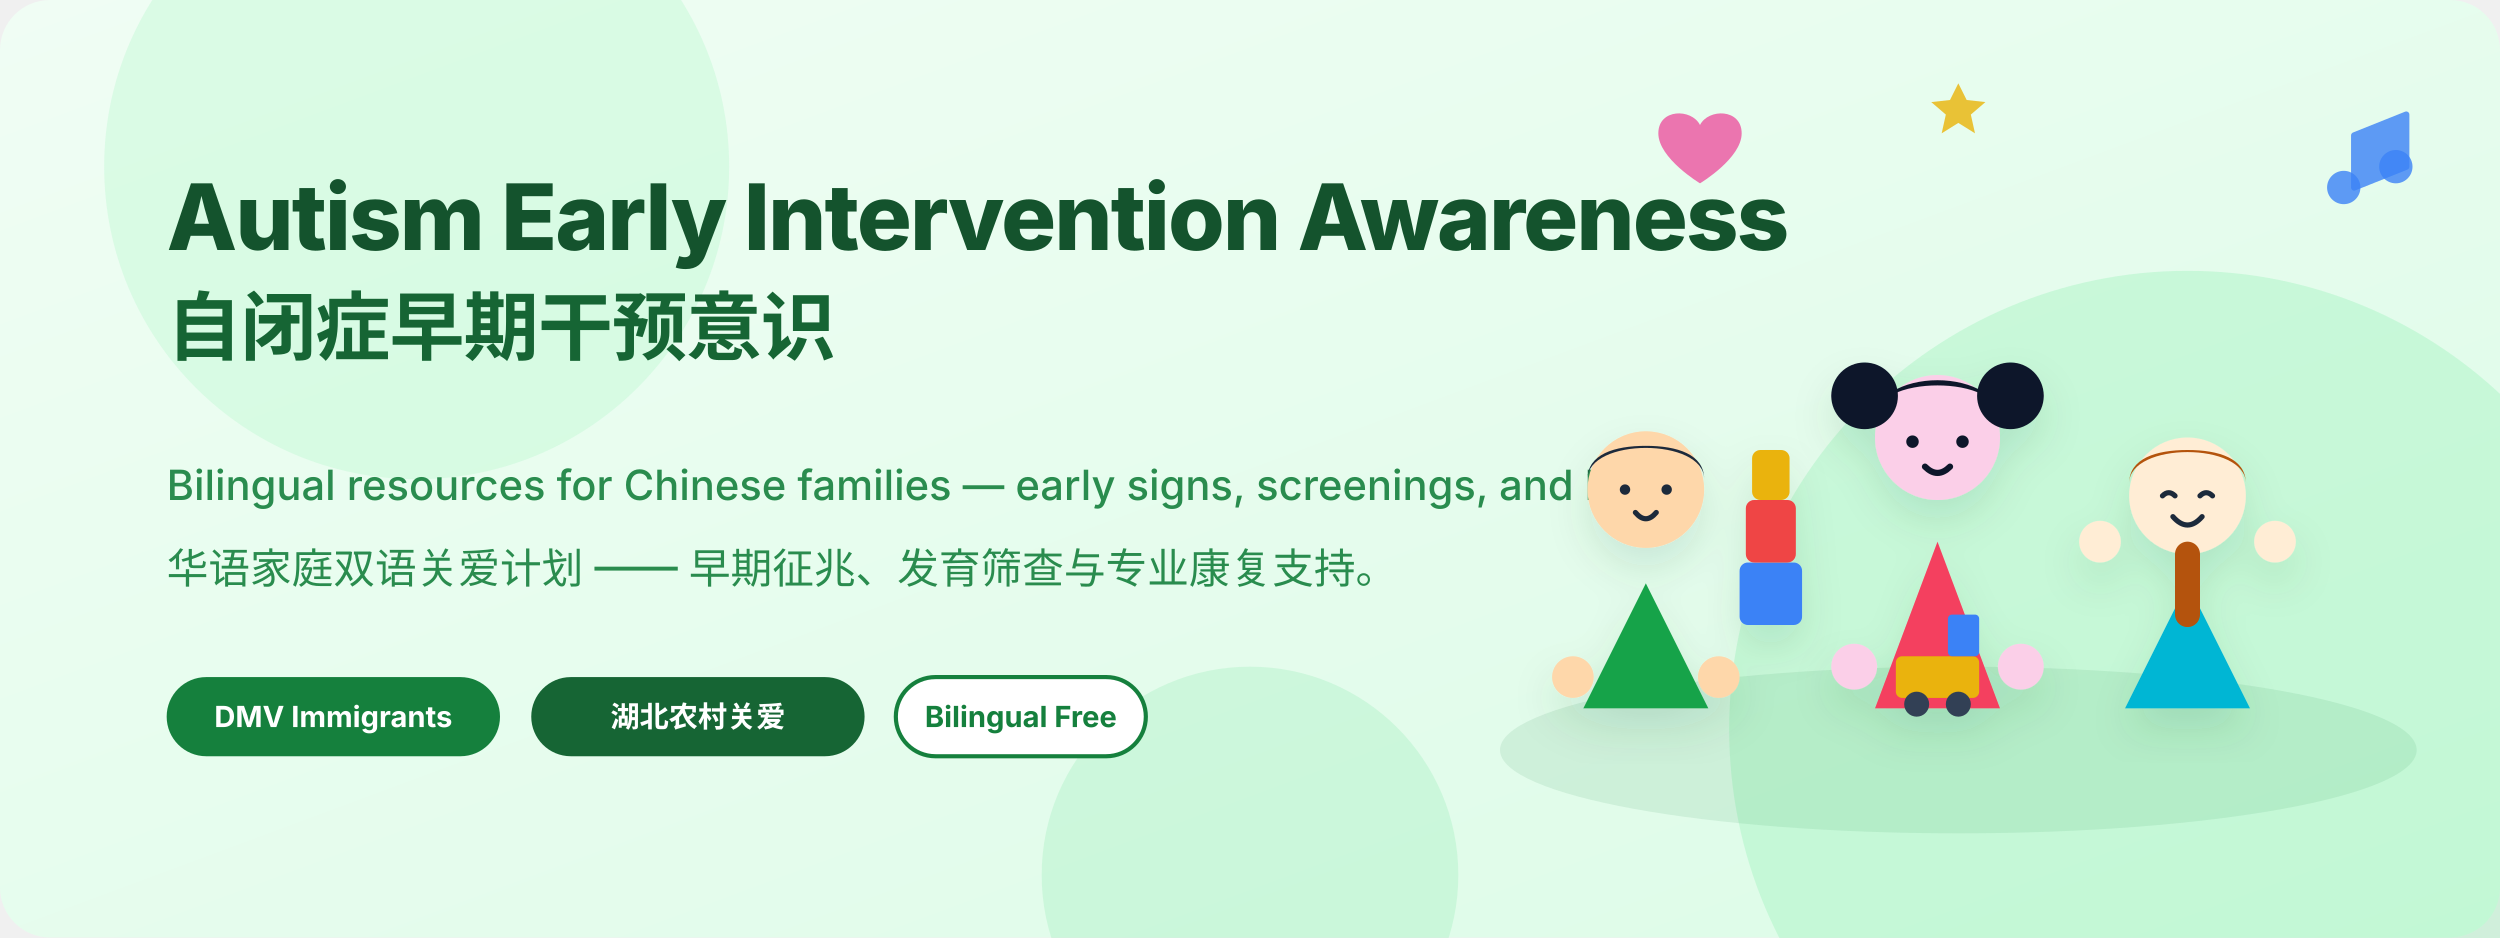
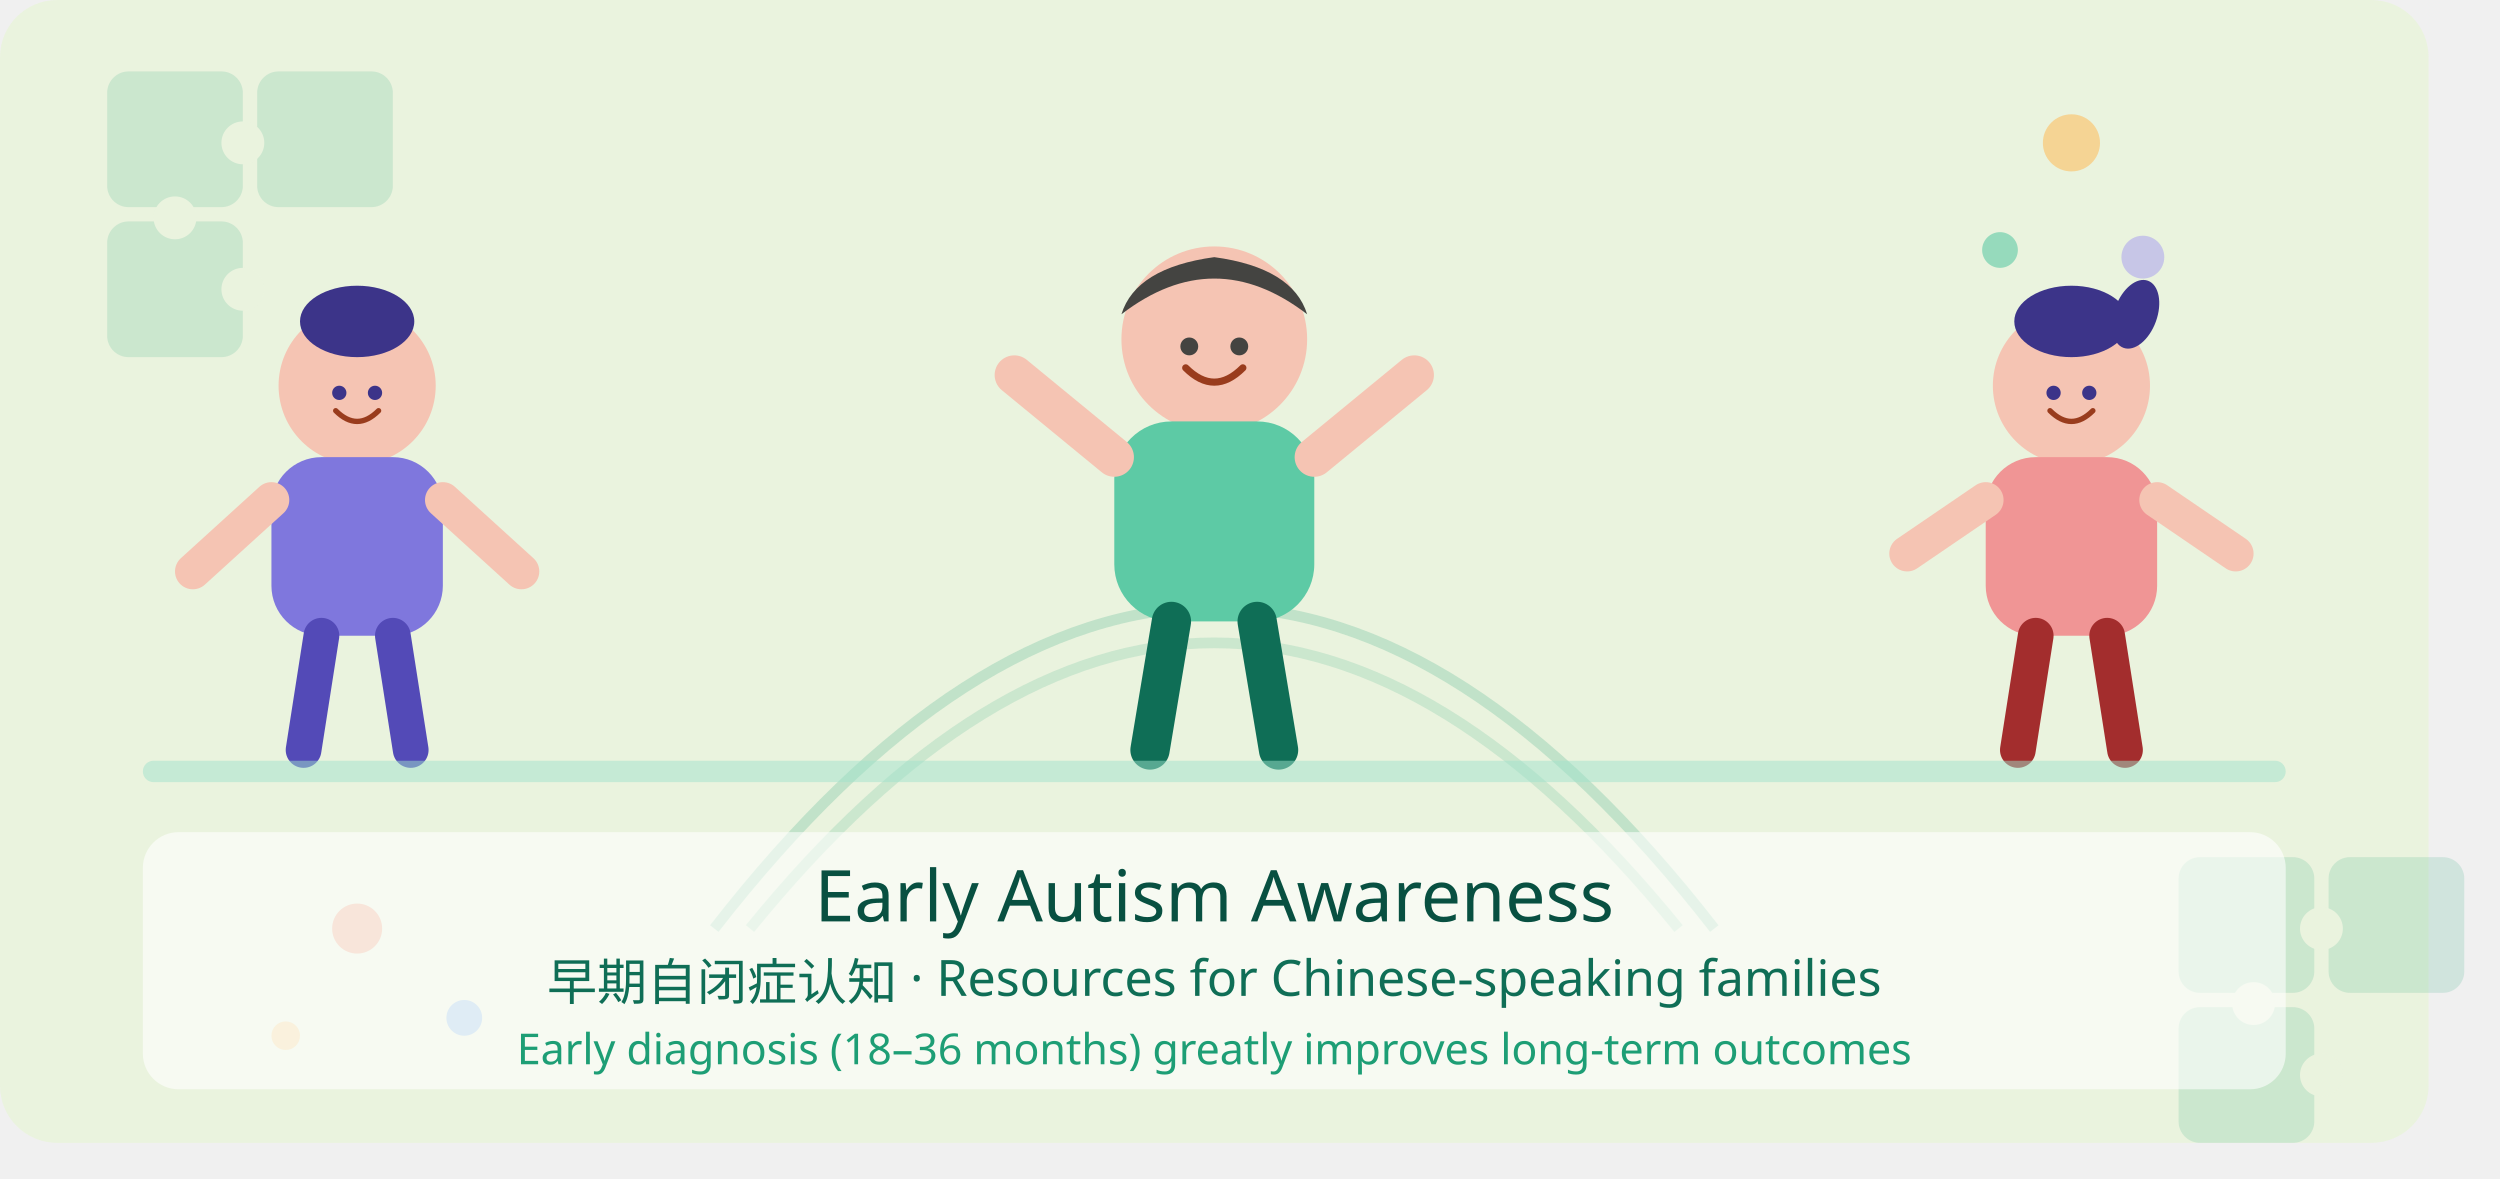
- <svg xmlns="http://www.w3.org/2000/svg" viewBox="0 0 1200 450" width="100%" height="100%">
+ <svg xmlns="http://www.w3.org/2000/svg" width="100%" viewBox="0 0 700 330" role="img" style="">
  <defs>
-     <linearGradient id="bgGrad" x1="0%" y1="0%" x2="100%" y2="100%">
-       <stop offset="0%" stop-color="#f0fdf4" />
-       <stop offset="100%" stop-color="#dcfce7" />
-     </linearGradient>
-     <filter id="dropShadow" x="-10%" y="-10%" width="120%" height="120%">
-       <feDropShadow dx="0" dy="6" stdDeviation="8" flood-color="#15803d" flood-opacity="0.08" />
-     </filter>
-     <filter id="childShadow" x="-20%" y="-20%" width="140%" height="140%">
-       <feDropShadow dx="0" dy="10" stdDeviation="10" flood-color="#14532d" flood-opacity="0.12" />
-     </filter>
+     <clipPath id="clip-circle1">
+       <circle cx="100" cy="170" r="52" />
+     </clipPath>
+     <clipPath id="clip-circle2">
+       <circle cx="340" cy="155" r="60" />
+     </clipPath>
+     <clipPath id="clip-circle3">
+       <circle cx="580" cy="170" r="52" />
+     </clipPath>
  </defs>
-   <rect width="1200" height="450" fill="url(#bgGrad)" rx="24" />
-   <circle cx="200" cy="80" r="150" fill="#bbf7d0" opacity="0.4" />
-   <circle cx="1050" cy="350" r="220" fill="#86efac" opacity="0.3" />
-   <circle cx="600" cy="420" r="100" fill="#4ade80" opacity="0.15" />
-   <g transform="translate(80, 80)">
-     <text x="0" y="40" font-family="system-ui, -apple-system, sans-serif" font-size="44px" font-weight="800" fill="#14532d" letter-spacing="-0.02em">
-       Autism Early Intervention Awareness
-     </text>
-     <text x="0" y="90" font-family="system-ui, -apple-system, sans-serif" font-size="36px" font-weight="700" fill="#166534" letter-spacing="-0.01em">
-       自闭症早期干预意识
-     </text>
-     <text x="0" y="160" font-family="system-ui, -apple-system, sans-serif" font-size="20px" font-weight="500" fill="#15803d" opacity="0.9">
-       Bilingual resources for Chinese families — early signs, screenings, and help.
-     </text>
-     <text x="0" y="200" font-family="system-ui, -apple-system, sans-serif" font-size="20px" font-weight="500" fill="#15803d" opacity="0.9">
-       华语家庭双语关爱计划 —— 早期征兆、发育筛查与专业康复支持。
-     </text>
-     <g transform="translate(0, 245)">
-       <rect x="0" y="0" width="160" height="38" rx="19" fill="#15803d" />
-       <text x="80" y="24" font-family="system-ui, -apple-system, sans-serif" font-size="14px" font-weight="700" fill="#ffffff" text-anchor="middle">DMV Immigrants</text>
-       <rect x="175" y="0" width="160" height="38" rx="19" fill="#166534" />
-       <text x="255" y="24" font-family="system-ui, -apple-system, sans-serif" font-size="14px" font-weight="700" fill="#ffffff" text-anchor="middle">湖北农村关爱</text>
-       <rect x="350" y="0" width="120" height="38" rx="19" fill="#ffffff" stroke="#15803d" stroke-width="2" />
-       <text x="410" y="24" font-family="system-ui, -apple-system, sans-serif" font-size="14px" font-weight="700" fill="#15803d" text-anchor="middle">Bilingual Free</text>
-     </g>
+   <rect width="680" height="320" fill="#EAF3DE" rx="16" style="fill:rgb(234, 243, 222);stroke:none;color:rgb(0, 0, 0);stroke-width:1px;stroke-linecap:butt;stroke-linejoin:miter;opacity:1;font-family:&quot;Anthropic Sans&quot;, -apple-system, &quot;system-ui&quot;, &quot;Segoe UI&quot;, sans-serif;font-size:16px;font-weight:400;text-anchor:start;dominant-baseline:auto" />
+   <g opacity="0.15" style="fill:rgb(0, 0, 0);stroke:none;color:rgb(0, 0, 0);stroke-width:1px;stroke-linecap:butt;stroke-linejoin:miter;opacity:0.15;font-family:&quot;Anthropic Sans&quot;, -apple-system, &quot;system-ui&quot;, &quot;Segoe UI&quot;, sans-serif;font-size:16px;font-weight:400;text-anchor:start;dominant-baseline:auto">
+     <rect x="30" y="20" width="38" height="38" rx="6" fill="#1D9E75" style="fill:rgb(29, 158, 117);stroke:none;color:rgb(0, 0, 0);stroke-width:1px;stroke-linecap:butt;stroke-linejoin:miter;opacity:1;font-family:&quot;Anthropic Sans&quot;, -apple-system, &quot;system-ui&quot;, &quot;Segoe UI&quot;, sans-serif;font-size:16px;font-weight:400;text-anchor:start;dominant-baseline:auto" />
+     <rect x="72" y="20" width="38" height="38" rx="6" fill="#1D9E75" style="fill:rgb(29, 158, 117);stroke:none;color:rgb(0, 0, 0);stroke-width:1px;stroke-linecap:butt;stroke-linejoin:miter;opacity:1;font-family:&quot;Anthropic Sans&quot;, -apple-system, &quot;system-ui&quot;, &quot;Segoe UI&quot;, sans-serif;font-size:16px;font-weight:400;text-anchor:start;dominant-baseline:auto" />
+     <rect x="30" y="62" width="38" height="38" rx="6" fill="#1D9E75" style="fill:rgb(29, 158, 117);stroke:none;color:rgb(0, 0, 0);stroke-width:1px;stroke-linecap:butt;stroke-linejoin:miter;opacity:1;font-family:&quot;Anthropic Sans&quot;, -apple-system, &quot;system-ui&quot;, &quot;Segoe UI&quot;, sans-serif;font-size:16px;font-weight:400;text-anchor:start;dominant-baseline:auto" />
+     <circle cx="68" cy="40" r="6" fill="#EAF3DE" style="fill:rgb(234, 243, 222);stroke:none;color:rgb(0, 0, 0);stroke-width:1px;stroke-linecap:butt;stroke-linejoin:miter;opacity:1;font-family:&quot;Anthropic Sans&quot;, -apple-system, &quot;system-ui&quot;, &quot;Segoe UI&quot;, sans-serif;font-size:16px;font-weight:400;text-anchor:start;dominant-baseline:auto" />
+     <circle cx="68" cy="81" r="6" fill="#EAF3DE" style="fill:rgb(234, 243, 222);stroke:none;color:rgb(0, 0, 0);stroke-width:1px;stroke-linecap:butt;stroke-linejoin:miter;opacity:1;font-family:&quot;Anthropic Sans&quot;, -apple-system, &quot;system-ui&quot;, &quot;Segoe UI&quot;, sans-serif;font-size:16px;font-weight:400;text-anchor:start;dominant-baseline:auto" />
+     <circle cx="49" cy="61" r="6" fill="#EAF3DE" style="fill:rgb(234, 243, 222);stroke:none;color:rgb(0, 0, 0);stroke-width:1px;stroke-linecap:butt;stroke-linejoin:miter;opacity:1;font-family:&quot;Anthropic Sans&quot;, -apple-system, &quot;system-ui&quot;, &quot;Segoe UI&quot;, sans-serif;font-size:16px;font-weight:400;text-anchor:start;dominant-baseline:auto" />
+     <rect x="610" y="240" width="38" height="38" rx="6" fill="#1D9E75" style="fill:rgb(29, 158, 117);stroke:none;color:rgb(0, 0, 0);stroke-width:1px;stroke-linecap:butt;stroke-linejoin:miter;opacity:1;font-family:&quot;Anthropic Sans&quot;, -apple-system, &quot;system-ui&quot;, &quot;Segoe UI&quot;, sans-serif;font-size:16px;font-weight:400;text-anchor:start;dominant-baseline:auto" />
+     <rect x="610" y="282" width="38" height="38" rx="6" fill="#1D9E75" style="fill:rgb(29, 158, 117);stroke:none;color:rgb(0, 0, 0);stroke-width:1px;stroke-linecap:butt;stroke-linejoin:miter;opacity:1;font-family:&quot;Anthropic Sans&quot;, -apple-system, &quot;system-ui&quot;, &quot;Segoe UI&quot;, sans-serif;font-size:16px;font-weight:400;text-anchor:start;dominant-baseline:auto" />
+     <rect x="652" y="240" width="38" height="38" rx="6" fill="#1D9E75" style="fill:rgb(29, 158, 117);stroke:none;color:rgb(0, 0, 0);stroke-width:1px;stroke-linecap:butt;stroke-linejoin:miter;opacity:1;font-family:&quot;Anthropic Sans&quot;, -apple-system, &quot;system-ui&quot;, &quot;Segoe UI&quot;, sans-serif;font-size:16px;font-weight:400;text-anchor:start;dominant-baseline:auto" />
+     <circle cx="650" cy="260" r="6" fill="#EAF3DE" style="fill:rgb(234, 243, 222);stroke:none;color:rgb(0, 0, 0);stroke-width:1px;stroke-linecap:butt;stroke-linejoin:miter;opacity:1;font-family:&quot;Anthropic Sans&quot;, -apple-system, &quot;system-ui&quot;, &quot;Segoe UI&quot;, sans-serif;font-size:16px;font-weight:400;text-anchor:start;dominant-baseline:auto" />
+     <circle cx="650" cy="301" r="6" fill="#EAF3DE" style="fill:rgb(234, 243, 222);stroke:none;color:rgb(0, 0, 0);stroke-width:1px;stroke-linecap:butt;stroke-linejoin:miter;opacity:1;font-family:&quot;Anthropic Sans&quot;, -apple-system, &quot;system-ui&quot;, &quot;Segoe UI&quot;, sans-serif;font-size:16px;font-weight:400;text-anchor:start;dominant-baseline:auto" />
+     <circle cx="631" cy="281" r="6" fill="#EAF3DE" style="fill:rgb(234, 243, 222);stroke:none;color:rgb(0, 0, 0);stroke-width:1px;stroke-linecap:butt;stroke-linejoin:miter;opacity:1;font-family:&quot;Anthropic Sans&quot;, -apple-system, &quot;system-ui&quot;, &quot;Segoe UI&quot;, sans-serif;font-size:16px;font-weight:400;text-anchor:start;dominant-baseline:auto" />
  </g>
-   <g transform="translate(680, -20)">
-     <ellipse cx="260" cy="380" rx="220" ry="40" fill="#15803d" opacity="0.1" />
-     <g transform="translate(70, 140)" filter="url(#childShadow)">
-       <path d="M40,160 L10,220 L70,220 Z" fill="#16a34a" />
-       <circle cx="40" cy="115" r="28" fill="#fed7aa" />
-       <path d="M12,110 C12,90 68,90 68,110 C68,98 55,94 40,94 C25,94 12,98 12,110 Z" fill="#1e293b" />
-       <circle cx="30" cy="115" r="2.5" fill="#1e293b" />
-       <circle cx="50" cy="115" r="2.5" fill="#1e293b" />
-       <path d="M35,126 Q40,132 45,126" stroke="#1e293b" stroke-width="2.5" stroke-linecap="round" fill="none" />
-       <circle cx="5" cy="205" r="10" fill="#fed7aa" />
-       <circle cx="75" cy="205" r="10" fill="#fed7aa" />
-       <rect x="85" y="150" width="30" height="30" rx="4" fill="#3b82f6" />
-       <rect x="88" y="120" width="24" height="30" rx="4" fill="#ef4444" />
-       <rect x="91" y="96" width="18" height="24" rx="4" fill="#eab308" />
-     </g>
-     <g transform="translate(200, 100)" filter="url(#childShadow)">
-       <path d="M50,180 L20,260 L80,260 Z" fill="#f43f5e" />
-       <circle cx="50" cy="130" r="30" fill="#fbcfe8" />
-       <circle cx="15" cy="110" r="16" fill="#0f172a" />
-       <circle cx="85" cy="110" r="16" fill="#0f172a" />
-       <path d="M18,125 C18,95 82,95 82,125 C82,110 65,105 50,105 C35,105 18,110 18,125 Z" fill="#0f172a" />
-       <circle cx="38" cy="132" r="3" fill="#0f172a" />
-       <circle cx="62" cy="132" r="3" fill="#0f172a" />
-       <path d="M44,144 Q50,150 56,144" stroke="#0f172a" stroke-width="3" stroke-linecap="round" fill="none" />
-       <circle cx="10" cy="240" r="11" fill="#fbcfe8" />
-       <circle cx="90" cy="240" r="11" fill="#fbcfe8" />
-       <rect x="30" y="235" width="40" height="20" rx="3" fill="#eab308" />
-       <rect x="55" y="215" width="15" height="20" rx="2" fill="#3b82f6" />
-       <circle cx="40" cy="258" r="6" fill="#334155" />
-       <circle cx="60" cy="258" r="6" fill="#334155" />
-     </g>
-     <g transform="translate(330, 150)" filter="url(#childShadow)">
-       <path d="M40,150 L10,210 L70,210 Z" fill="#06b6d4" />
-       <circle cx="40" cy="108" r="28" fill="#ffedd5" />
-       <path d="M12,102 C12,82 68,82 68,102 C68,90 55,86 40,86 C25,86 12,90 12,102 Z" fill="#b45309" />
-       <path d="M40,136 L40,165" stroke="#b45309" stroke-width="12" stroke-linecap="round" />
-       <path d="M28,108 Q31,105 34,108" stroke="#1e293b" stroke-width="2.5" stroke-linecap="round" fill="none" />
-       <path d="M46,108 Q49,105 52,108" stroke="#1e293b" stroke-width="2.5" stroke-linecap="round" fill="none" />
-       <path d="M33,118 Q40,126 47,118" stroke="#1e293b" stroke-width="2.5" stroke-linecap="round" fill="none" />
-       <circle cx="-2" cy="130" r="10" fill="#ffedd5" />
-       <circle cx="82" cy="130" r="10" fill="#ffedd5" />
-     </g>
-     <path d="M260,60 L264,68 L273,69 L266,75 L268,84 L260,79 L252,84 L254,75 L247,69 L256,68 Z" fill="#eab308" opacity="0.8" />
-     <path d="M120,80 C115,70 95,70 95,85 C95,100 120,115 120,115 C120,115 145,100 145,85 C145,70 125,70 120,80 Z" fill="#ec4899" opacity="0.75" transform="scale(0.8) translate(50, 20)" />
-     <path d="M450,110 L450,85 L475,75 L475,100 Z" fill="#3b82f6" stroke="#3b82f6" stroke-width="3" stroke-linejoin="round" opacity="0.8" />
-     <circle cx="445" cy="110" r="8" fill="#3b82f6" opacity="0.8" />
-     <circle cx="470" cy="100" r="8" fill="#3b82f6" opacity="0.8" />
+   <circle cx="580" cy="40" r="8" fill="#FAC775" opacity="0.7" style="fill:rgb(250, 199, 117);stroke:none;color:rgb(0, 0, 0);stroke-width:1px;stroke-linecap:butt;stroke-linejoin:miter;opacity:0.7;font-family:&quot;Anthropic Sans&quot;, -apple-system, &quot;system-ui&quot;, &quot;Segoe UI&quot;, sans-serif;font-size:16px;font-weight:400;text-anchor:start;dominant-baseline:auto" />
+   <circle cx="560" cy="70" r="5" fill="#5DCAA5" opacity="0.6" style="fill:rgb(93, 202, 165);stroke:none;color:rgb(0, 0, 0);stroke-width:1px;stroke-linecap:butt;stroke-linejoin:miter;opacity:0.6;font-family:&quot;Anthropic Sans&quot;, -apple-system, &quot;system-ui&quot;, &quot;Segoe UI&quot;, sans-serif;font-size:16px;font-weight:400;text-anchor:start;dominant-baseline:auto" />
+   <circle cx="600" cy="72" r="6" fill="#AFA9EC" opacity="0.6" style="fill:rgb(175, 169, 236);stroke:none;color:rgb(0, 0, 0);stroke-width:1px;stroke-linecap:butt;stroke-linejoin:miter;opacity:0.6;font-family:&quot;Anthropic Sans&quot;, -apple-system, &quot;system-ui&quot;, &quot;Segoe UI&quot;, sans-serif;font-size:16px;font-weight:400;text-anchor:start;dominant-baseline:auto" />
+   <circle cx="100" cy="260" r="7" fill="#F0997B" opacity="0.6" style="fill:rgb(240, 153, 123);stroke:none;color:rgb(0, 0, 0);stroke-width:1px;stroke-linecap:butt;stroke-linejoin:miter;opacity:0.6;font-family:&quot;Anthropic Sans&quot;, -apple-system, &quot;system-ui&quot;, &quot;Segoe UI&quot;, sans-serif;font-size:16px;font-weight:400;text-anchor:start;dominant-baseline:auto" />
+   <circle cx="130" cy="285" r="5" fill="#85B7EB" opacity="0.6" style="fill:rgb(133, 183, 235);stroke:none;color:rgb(0, 0, 0);stroke-width:1px;stroke-linecap:butt;stroke-linejoin:miter;opacity:0.6;font-family:&quot;Anthropic Sans&quot;, -apple-system, &quot;system-ui&quot;, &quot;Segoe UI&quot;, sans-serif;font-size:16px;font-weight:400;text-anchor:start;dominant-baseline:auto" />
+   <circle cx="80" cy="290" r="4" fill="#FAC775" opacity="0.5" style="fill:rgb(250, 199, 117);stroke:none;color:rgb(0, 0, 0);stroke-width:1px;stroke-linecap:butt;stroke-linejoin:miter;opacity:0.5;font-family:&quot;Anthropic Sans&quot;, -apple-system, &quot;system-ui&quot;, &quot;Segoe UI&quot;, sans-serif;font-size:16px;font-weight:400;text-anchor:start;dominant-baseline:auto" />
+   <path d="M 200 260 Q 340 80 480 260" fill="none" stroke="#1D9E75" stroke-width="3" opacity="0.2" style="fill:none;stroke:rgb(29, 158, 117);color:rgb(0, 0, 0);stroke-width:3px;stroke-linecap:butt;stroke-linejoin:miter;opacity:0.2;font-family:&quot;Anthropic Sans&quot;, -apple-system, &quot;system-ui&quot;, &quot;Segoe UI&quot;, sans-serif;font-size:16px;font-weight:400;text-anchor:start;dominant-baseline:auto" />
+   <path d="M 210 260 Q 340 100 470 260" fill="none" stroke="#1D9E75" stroke-width="3" opacity="0.15" style="fill:none;stroke:rgb(29, 158, 117);color:rgb(0, 0, 0);stroke-width:3px;stroke-linecap:butt;stroke-linejoin:miter;opacity:0.15;font-family:&quot;Anthropic Sans&quot;, -apple-system, &quot;system-ui&quot;, &quot;Segoe UI&quot;, sans-serif;font-size:16px;font-weight:400;text-anchor:start;dominant-baseline:auto" />
+   <g style="fill:rgb(0, 0, 0);stroke:none;color:rgb(0, 0, 0);stroke-width:1px;stroke-linecap:butt;stroke-linejoin:miter;opacity:1;font-family:&quot;Anthropic Sans&quot;, -apple-system, &quot;system-ui&quot;, &quot;Segoe UI&quot;, sans-serif;font-size:16px;font-weight:400;text-anchor:start;dominant-baseline:auto">
+     <circle cx="100" cy="108" r="22" fill="#F5C4B3" style="fill:rgb(245, 196, 179);stroke:none;color:rgb(0, 0, 0);stroke-width:1px;stroke-linecap:butt;stroke-linejoin:miter;opacity:1;font-family:&quot;Anthropic Sans&quot;, -apple-system, &quot;system-ui&quot;, &quot;Segoe UI&quot;, sans-serif;font-size:16px;font-weight:400;text-anchor:start;dominant-baseline:auto" />
+     <ellipse cx="100" cy="90" rx="16" ry="10" fill="#3C3489" style="fill:rgb(60, 52, 137);stroke:none;color:rgb(0, 0, 0);stroke-width:1px;stroke-linecap:butt;stroke-linejoin:miter;opacity:1;font-family:&quot;Anthropic Sans&quot;, -apple-system, &quot;system-ui&quot;, &quot;Segoe UI&quot;, sans-serif;font-size:16px;font-weight:400;text-anchor:start;dominant-baseline:auto" />
+     <rect x="76" y="128" width="48" height="50" rx="14" fill="#7F77DD" style="fill:rgb(127, 119, 221);stroke:none;color:rgb(0, 0, 0);stroke-width:1px;stroke-linecap:butt;stroke-linejoin:miter;opacity:1;font-family:&quot;Anthropic Sans&quot;, -apple-system, &quot;system-ui&quot;, &quot;Segoe UI&quot;, sans-serif;font-size:16px;font-weight:400;text-anchor:start;dominant-baseline:auto" />
+     <line x1="76" y1="140" x2="54" y2="160" stroke="#F5C4B3" stroke-width="10" stroke-linecap="round" style="fill:rgb(0, 0, 0);stroke:rgb(245, 196, 179);color:rgb(0, 0, 0);stroke-width:10px;stroke-linecap:round;stroke-linejoin:miter;opacity:1;font-family:&quot;Anthropic Sans&quot;, -apple-system, &quot;system-ui&quot;, &quot;Segoe UI&quot;, sans-serif;font-size:16px;font-weight:400;text-anchor:start;dominant-baseline:auto" />
+     <line x1="124" y1="140" x2="146" y2="160" stroke="#F5C4B3" stroke-width="10" stroke-linecap="round" style="fill:rgb(0, 0, 0);stroke:rgb(245, 196, 179);color:rgb(0, 0, 0);stroke-width:10px;stroke-linecap:round;stroke-linejoin:miter;opacity:1;font-family:&quot;Anthropic Sans&quot;, -apple-system, &quot;system-ui&quot;, &quot;Segoe UI&quot;, sans-serif;font-size:16px;font-weight:400;text-anchor:start;dominant-baseline:auto" />
+     <line x1="90" y1="178" x2="85" y2="210" stroke="#534AB7" stroke-width="10" stroke-linecap="round" style="fill:rgb(0, 0, 0);stroke:rgb(83, 74, 183);color:rgb(0, 0, 0);stroke-width:10px;stroke-linecap:round;stroke-linejoin:miter;opacity:1;font-family:&quot;Anthropic Sans&quot;, -apple-system, &quot;system-ui&quot;, &quot;Segoe UI&quot;, sans-serif;font-size:16px;font-weight:400;text-anchor:start;dominant-baseline:auto" />
+     <line x1="110" y1="178" x2="115" y2="210" stroke="#534AB7" stroke-width="10" stroke-linecap="round" style="fill:rgb(0, 0, 0);stroke:rgb(83, 74, 183);color:rgb(0, 0, 0);stroke-width:10px;stroke-linecap:round;stroke-linejoin:miter;opacity:1;font-family:&quot;Anthropic Sans&quot;, -apple-system, &quot;system-ui&quot;, &quot;Segoe UI&quot;, sans-serif;font-size:16px;font-weight:400;text-anchor:start;dominant-baseline:auto" />
+     <path d="M 94 115 Q 100 121 106 115" fill="none" stroke="#993C1D" stroke-width="1.5" stroke-linecap="round" style="fill:none;stroke:rgb(153, 60, 29);color:rgb(0, 0, 0);stroke-width:1.5px;stroke-linecap:round;stroke-linejoin:miter;opacity:1;font-family:&quot;Anthropic Sans&quot;, -apple-system, &quot;system-ui&quot;, &quot;Segoe UI&quot;, sans-serif;font-size:16px;font-weight:400;text-anchor:start;dominant-baseline:auto" />
+     <circle cx="95" cy="110" r="2" fill="#3C3489" style="fill:rgb(60, 52, 137);stroke:none;color:rgb(0, 0, 0);stroke-width:1px;stroke-linecap:butt;stroke-linejoin:miter;opacity:1;font-family:&quot;Anthropic Sans&quot;, -apple-system, &quot;system-ui&quot;, &quot;Segoe UI&quot;, sans-serif;font-size:16px;font-weight:400;text-anchor:start;dominant-baseline:auto" />
+     <circle cx="105" cy="110" r="2" fill="#3C3489" style="fill:rgb(60, 52, 137);stroke:none;color:rgb(0, 0, 0);stroke-width:1px;stroke-linecap:butt;stroke-linejoin:miter;opacity:1;font-family:&quot;Anthropic Sans&quot;, -apple-system, &quot;system-ui&quot;, &quot;Segoe UI&quot;, sans-serif;font-size:16px;font-weight:400;text-anchor:start;dominant-baseline:auto" />
  </g>
+   <g style="fill:rgb(0, 0, 0);stroke:none;color:rgb(0, 0, 0);stroke-width:1px;stroke-linecap:butt;stroke-linejoin:miter;opacity:1;font-family:&quot;Anthropic Sans&quot;, -apple-system, &quot;system-ui&quot;, &quot;Segoe UI&quot;, sans-serif;font-size:16px;font-weight:400;text-anchor:start;dominant-baseline:auto">
+     <circle cx="340" cy="95" r="26" fill="#F5C4B3" style="fill:rgb(245, 196, 179);stroke:none;color:rgb(0, 0, 0);stroke-width:1px;stroke-linecap:butt;stroke-linejoin:miter;opacity:1;font-family:&quot;Anthropic Sans&quot;, -apple-system, &quot;system-ui&quot;, &quot;Segoe UI&quot;, sans-serif;font-size:16px;font-weight:400;text-anchor:start;dominant-baseline:auto" />
+     <path d="M 314 88 Q 340 68 366 88 Q 362 75 340 72 Q 318 75 314 88 Z" fill="#444441" style="fill:rgb(68, 68, 65);stroke:none;color:rgb(0, 0, 0);stroke-width:1px;stroke-linecap:butt;stroke-linejoin:miter;opacity:1;font-family:&quot;Anthropic Sans&quot;, -apple-system, &quot;system-ui&quot;, &quot;Segoe UI&quot;, sans-serif;font-size:16px;font-weight:400;text-anchor:start;dominant-baseline:auto" />
+     <rect x="312" y="118" width="56" height="56" rx="16" fill="#5DCAA5" style="fill:rgb(93, 202, 165);stroke:none;color:rgb(0, 0, 0);stroke-width:1px;stroke-linecap:butt;stroke-linejoin:miter;opacity:1;font-family:&quot;Anthropic Sans&quot;, -apple-system, &quot;system-ui&quot;, &quot;Segoe UI&quot;, sans-serif;font-size:16px;font-weight:400;text-anchor:start;dominant-baseline:auto" />
+     <line x1="312" y1="128" x2="284" y2="105" stroke="#F5C4B3" stroke-width="11" stroke-linecap="round" style="fill:rgb(0, 0, 0);stroke:rgb(245, 196, 179);color:rgb(0, 0, 0);stroke-width:11px;stroke-linecap:round;stroke-linejoin:miter;opacity:1;font-family:&quot;Anthropic Sans&quot;, -apple-system, &quot;system-ui&quot;, &quot;Segoe UI&quot;, sans-serif;font-size:16px;font-weight:400;text-anchor:start;dominant-baseline:auto" />
+     <line x1="368" y1="128" x2="396" y2="105" stroke="#F5C4B3" stroke-width="11" stroke-linecap="round" style="fill:rgb(0, 0, 0);stroke:rgb(245, 196, 179);color:rgb(0, 0, 0);stroke-width:11px;stroke-linecap:round;stroke-linejoin:miter;opacity:1;font-family:&quot;Anthropic Sans&quot;, -apple-system, &quot;system-ui&quot;, &quot;Segoe UI&quot;, sans-serif;font-size:16px;font-weight:400;text-anchor:start;dominant-baseline:auto" />
+     <line x1="328" y1="174" x2="322" y2="210" stroke="#0F6E56" stroke-width="11" stroke-linecap="round" style="fill:rgb(0, 0, 0);stroke:rgb(15, 110, 86);color:rgb(0, 0, 0);stroke-width:11px;stroke-linecap:round;stroke-linejoin:miter;opacity:1;font-family:&quot;Anthropic Sans&quot;, -apple-system, &quot;system-ui&quot;, &quot;Segoe UI&quot;, sans-serif;font-size:16px;font-weight:400;text-anchor:start;dominant-baseline:auto" />
+     <line x1="352" y1="174" x2="358" y2="210" stroke="#0F6E56" stroke-width="11" stroke-linecap="round" style="fill:rgb(0, 0, 0);stroke:rgb(15, 110, 86);color:rgb(0, 0, 0);stroke-width:11px;stroke-linecap:round;stroke-linejoin:miter;opacity:1;font-family:&quot;Anthropic Sans&quot;, -apple-system, &quot;system-ui&quot;, &quot;Segoe UI&quot;, sans-serif;font-size:16px;font-weight:400;text-anchor:start;dominant-baseline:auto" />
+     <path d="M 332 103 Q 340 111 348 103" fill="none" stroke="#993C1D" stroke-width="2" stroke-linecap="round" style="fill:none;stroke:rgb(153, 60, 29);color:rgb(0, 0, 0);stroke-width:2px;stroke-linecap:round;stroke-linejoin:miter;opacity:1;font-family:&quot;Anthropic Sans&quot;, -apple-system, &quot;system-ui&quot;, &quot;Segoe UI&quot;, sans-serif;font-size:16px;font-weight:400;text-anchor:start;dominant-baseline:auto" />
+     <circle cx="333" cy="97" r="2.5" fill="#444441" style="fill:rgb(68, 68, 65);stroke:none;color:rgb(0, 0, 0);stroke-width:1px;stroke-linecap:butt;stroke-linejoin:miter;opacity:1;font-family:&quot;Anthropic Sans&quot;, -apple-system, &quot;system-ui&quot;, &quot;Segoe UI&quot;, sans-serif;font-size:16px;font-weight:400;text-anchor:start;dominant-baseline:auto" />
+     <circle cx="347" cy="97" r="2.5" fill="#444441" style="fill:rgb(68, 68, 65);stroke:none;color:rgb(0, 0, 0);stroke-width:1px;stroke-linecap:butt;stroke-linejoin:miter;opacity:1;font-family:&quot;Anthropic Sans&quot;, -apple-system, &quot;system-ui&quot;, &quot;Segoe UI&quot;, sans-serif;font-size:16px;font-weight:400;text-anchor:start;dominant-baseline:auto" />
+   </g>
+   <g style="fill:rgb(0, 0, 0);stroke:none;color:rgb(0, 0, 0);stroke-width:1px;stroke-linecap:butt;stroke-linejoin:miter;opacity:1;font-family:&quot;Anthropic Sans&quot;, -apple-system, &quot;system-ui&quot;, &quot;Segoe UI&quot;, sans-serif;font-size:16px;font-weight:400;text-anchor:start;dominant-baseline:auto">
+     <circle cx="580" cy="108" r="22" fill="#F5C4B3" style="fill:rgb(245, 196, 179);stroke:none;color:rgb(0, 0, 0);stroke-width:1px;stroke-linecap:butt;stroke-linejoin:miter;opacity:1;font-family:&quot;Anthropic Sans&quot;, -apple-system, &quot;system-ui&quot;, &quot;Segoe UI&quot;, sans-serif;font-size:16px;font-weight:400;text-anchor:start;dominant-baseline:auto" />
+     <ellipse cx="580" cy="90" rx="16" ry="10" fill="#3C3489" style="fill:rgb(60, 52, 137);stroke:none;color:rgb(0, 0, 0);stroke-width:1px;stroke-linecap:butt;stroke-linejoin:miter;opacity:1;font-family:&quot;Anthropic Sans&quot;, -apple-system, &quot;system-ui&quot;, &quot;Segoe UI&quot;, sans-serif;font-size:16px;font-weight:400;text-anchor:start;dominant-baseline:auto" />
+     <ellipse cx="598" cy="88" rx="6" ry="10" fill="#3C3489" transform="rotate(20,598,88)" style="fill:rgb(60, 52, 137);stroke:none;color:rgb(0, 0, 0);stroke-width:1px;stroke-linecap:butt;stroke-linejoin:miter;opacity:1;font-family:&quot;Anthropic Sans&quot;, -apple-system, &quot;system-ui&quot;, &quot;Segoe UI&quot;, sans-serif;font-size:16px;font-weight:400;text-anchor:start;dominant-baseline:auto" />
+     <rect x="556" y="128" width="48" height="50" rx="14" fill="#F09595" style="fill:rgb(240, 149, 149);stroke:none;color:rgb(0, 0, 0);stroke-width:1px;stroke-linecap:butt;stroke-linejoin:miter;opacity:1;font-family:&quot;Anthropic Sans&quot;, -apple-system, &quot;system-ui&quot;, &quot;Segoe UI&quot;, sans-serif;font-size:16px;font-weight:400;text-anchor:start;dominant-baseline:auto" />
+     <line x1="556" y1="140" x2="534" y2="155" stroke="#F5C4B3" stroke-width="10" stroke-linecap="round" style="fill:rgb(0, 0, 0);stroke:rgb(245, 196, 179);color:rgb(0, 0, 0);stroke-width:10px;stroke-linecap:round;stroke-linejoin:miter;opacity:1;font-family:&quot;Anthropic Sans&quot;, -apple-system, &quot;system-ui&quot;, &quot;Segoe UI&quot;, sans-serif;font-size:16px;font-weight:400;text-anchor:start;dominant-baseline:auto" />
+     <line x1="604" y1="140" x2="626" y2="155" stroke="#F5C4B3" stroke-width="10" stroke-linecap="round" style="fill:rgb(0, 0, 0);stroke:rgb(245, 196, 179);color:rgb(0, 0, 0);stroke-width:10px;stroke-linecap:round;stroke-linejoin:miter;opacity:1;font-family:&quot;Anthropic Sans&quot;, -apple-system, &quot;system-ui&quot;, &quot;Segoe UI&quot;, sans-serif;font-size:16px;font-weight:400;text-anchor:start;dominant-baseline:auto" />
+     <line x1="570" y1="178" x2="565" y2="210" stroke="#A32D2D" stroke-width="10" stroke-linecap="round" style="fill:rgb(0, 0, 0);stroke:rgb(163, 45, 45);color:rgb(0, 0, 0);stroke-width:10px;stroke-linecap:round;stroke-linejoin:miter;opacity:1;font-family:&quot;Anthropic Sans&quot;, -apple-system, &quot;system-ui&quot;, &quot;Segoe UI&quot;, sans-serif;font-size:16px;font-weight:400;text-anchor:start;dominant-baseline:auto" />
+     <line x1="590" y1="178" x2="595" y2="210" stroke="#A32D2D" stroke-width="10" stroke-linecap="round" style="fill:rgb(0, 0, 0);stroke:rgb(163, 45, 45);color:rgb(0, 0, 0);stroke-width:10px;stroke-linecap:round;stroke-linejoin:miter;opacity:1;font-family:&quot;Anthropic Sans&quot;, -apple-system, &quot;system-ui&quot;, &quot;Segoe UI&quot;, sans-serif;font-size:16px;font-weight:400;text-anchor:start;dominant-baseline:auto" />
+     <path d="M 574 115 Q 580 121 586 115" fill="none" stroke="#993C1D" stroke-width="1.5" stroke-linecap="round" style="fill:none;stroke:rgb(153, 60, 29);color:rgb(0, 0, 0);stroke-width:1.5px;stroke-linecap:round;stroke-linejoin:miter;opacity:1;font-family:&quot;Anthropic Sans&quot;, -apple-system, &quot;system-ui&quot;, &quot;Segoe UI&quot;, sans-serif;font-size:16px;font-weight:400;text-anchor:start;dominant-baseline:auto" />
+     <circle cx="575" cy="110" r="2" fill="#3C3489" style="fill:rgb(60, 52, 137);stroke:none;color:rgb(0, 0, 0);stroke-width:1px;stroke-linecap:butt;stroke-linejoin:miter;opacity:1;font-family:&quot;Anthropic Sans&quot;, -apple-system, &quot;system-ui&quot;, &quot;Segoe UI&quot;, sans-serif;font-size:16px;font-weight:400;text-anchor:start;dominant-baseline:auto" />
+     <circle cx="585" cy="110" r="2" fill="#3C3489" style="fill:rgb(60, 52, 137);stroke:none;color:rgb(0, 0, 0);stroke-width:1px;stroke-linecap:butt;stroke-linejoin:miter;opacity:1;font-family:&quot;Anthropic Sans&quot;, -apple-system, &quot;system-ui&quot;, &quot;Segoe UI&quot;, sans-serif;font-size:16px;font-weight:400;text-anchor:start;dominant-baseline:auto" />
+   </g>
+   <rect x="40" y="213" width="600" height="6" rx="3" fill="#9FE1CB" opacity="0.5" style="fill:rgb(159, 225, 203);stroke:none;color:rgb(0, 0, 0);stroke-width:1px;stroke-linecap:butt;stroke-linejoin:miter;opacity:0.5;font-family:&quot;Anthropic Sans&quot;, -apple-system, &quot;system-ui&quot;, &quot;Segoe UI&quot;, sans-serif;font-size:16px;font-weight:400;text-anchor:start;dominant-baseline:auto" />
+   <rect x="40" y="233" width="600" height="72" rx="10" fill="#ffffff" opacity="0.6" style="fill:rgb(255, 255, 255);stroke:none;color:rgb(0, 0, 0);stroke-width:1px;stroke-linecap:butt;stroke-linejoin:miter;opacity:0.6;font-family:&quot;Anthropic Sans&quot;, -apple-system, &quot;system-ui&quot;, &quot;Segoe UI&quot;, sans-serif;font-size:16px;font-weight:400;text-anchor:start;dominant-baseline:auto" />
+   <text x="340" y="258" text-anchor="middle" font-family="sans-serif" font-size="20" font-weight="500" fill="#085041" style="fill:rgb(8, 80, 65);stroke:none;color:rgb(0, 0, 0);stroke-width:1px;stroke-linecap:butt;stroke-linejoin:miter;opacity:1;font-family:sans-serif;font-size:20px;font-weight:500;text-anchor:middle;dominant-baseline:auto">Early Autism Awareness</text>
+   <text x="340" y="280" text-anchor="middle" font-family="sans-serif" font-size="14" fill="#0F6E56" style="fill:rgb(15, 110, 86);stroke:none;color:rgb(0, 0, 0);stroke-width:1px;stroke-linecap:butt;stroke-linejoin:miter;opacity:1;font-family:sans-serif;font-size:14px;font-weight:400;text-anchor:middle;dominant-baseline:auto">早期自闭症认知 · Resources for Chinese-speaking families</text>
+   <text x="340" y="298" text-anchor="middle" font-family="sans-serif" font-size="12" fill="#1D9E75" style="fill:rgb(29, 158, 117);stroke:none;color:rgb(0, 0, 0);stroke-width:1px;stroke-linecap:butt;stroke-linejoin:miter;opacity:1;font-family:sans-serif;font-size:12px;font-weight:400;text-anchor:middle;dominant-baseline:auto">Early diagnosis (18–36 months) greatly improves long-term outcomes</text>
</svg>
